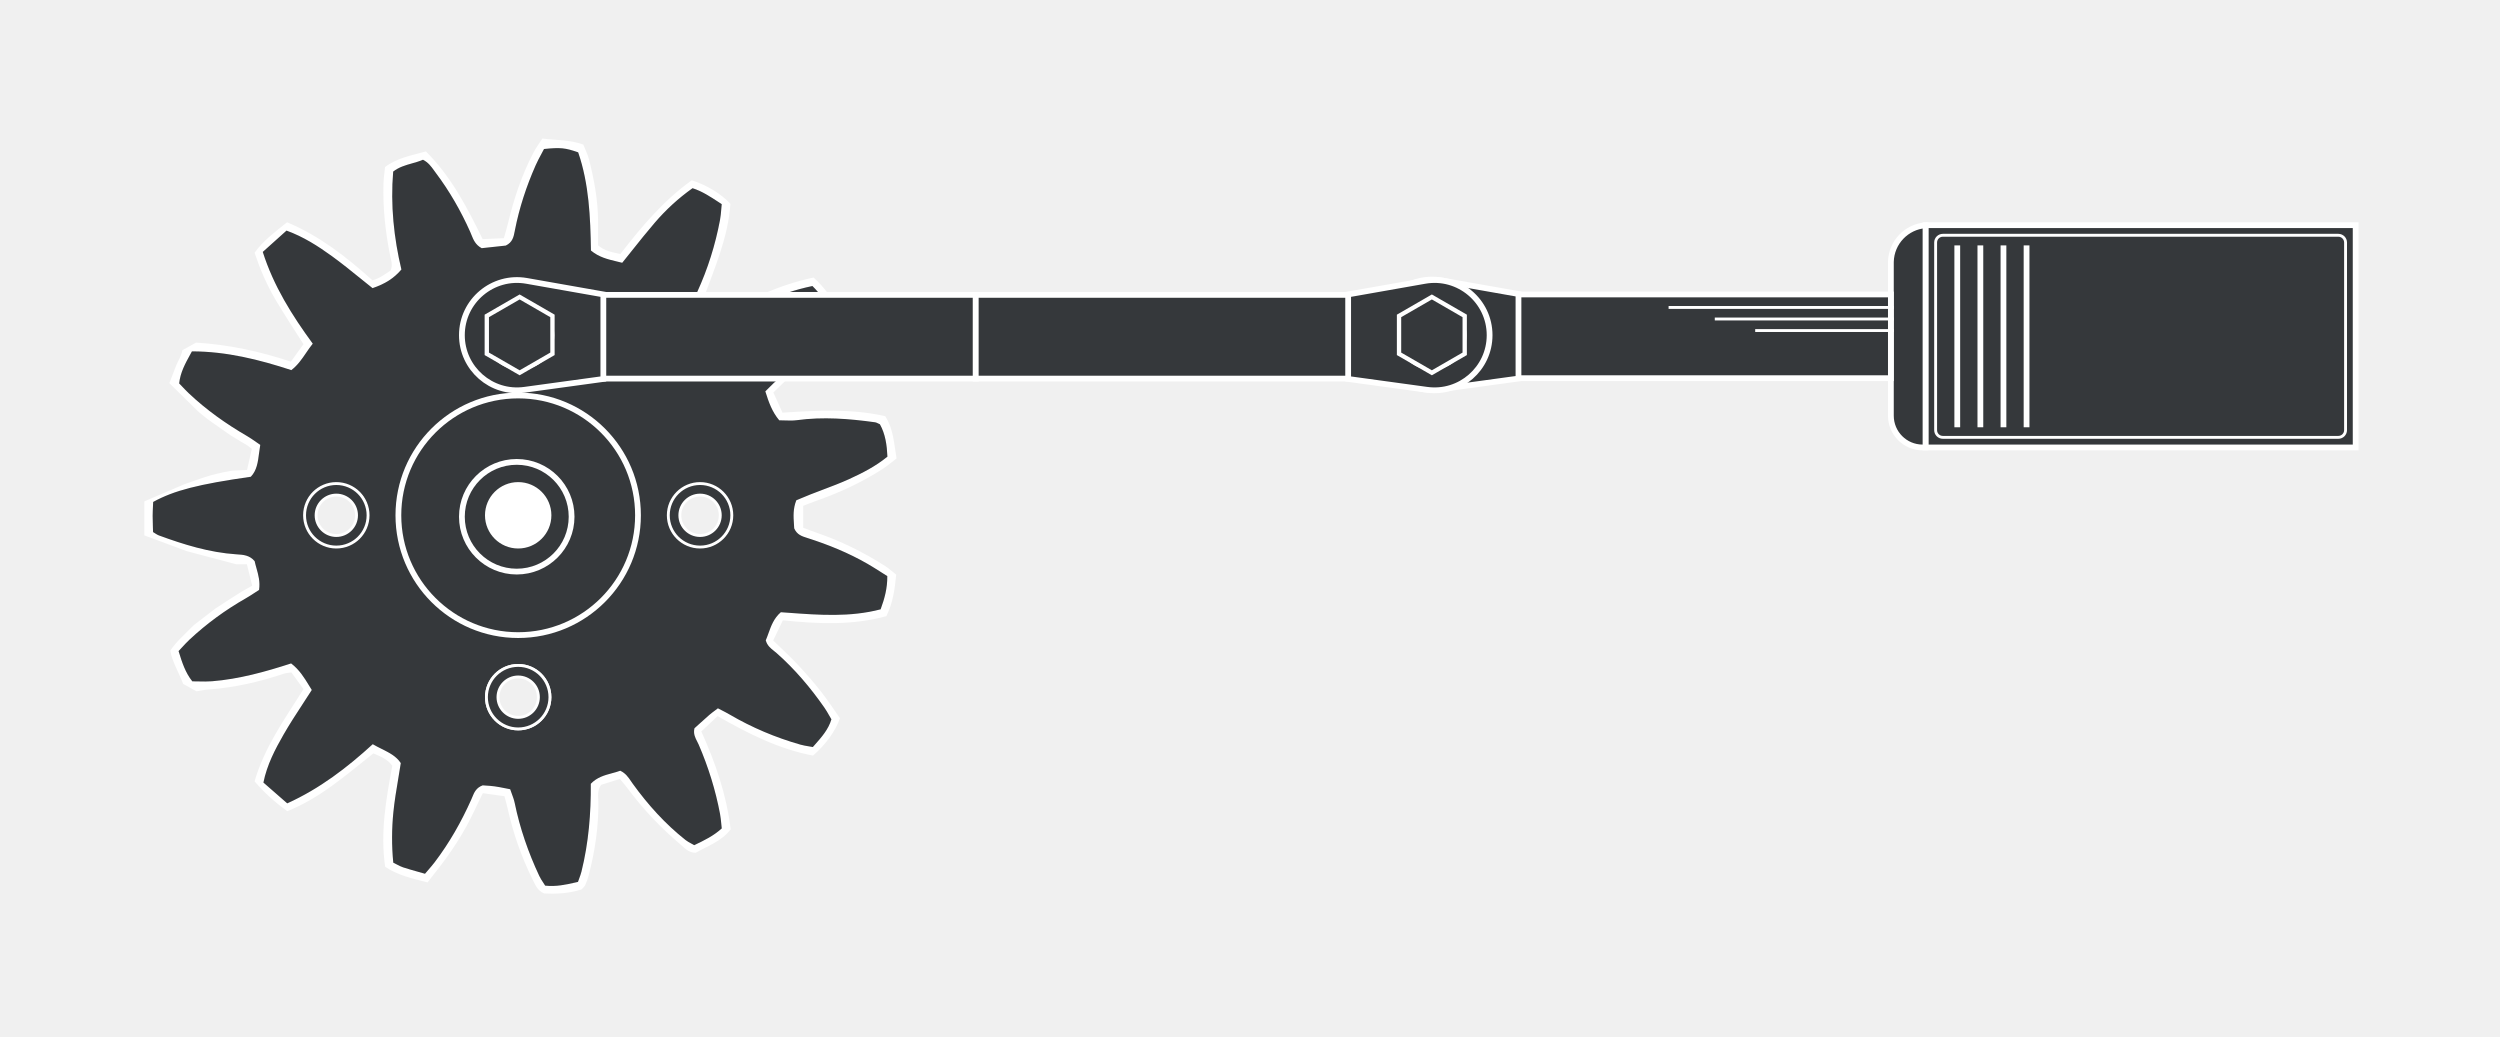
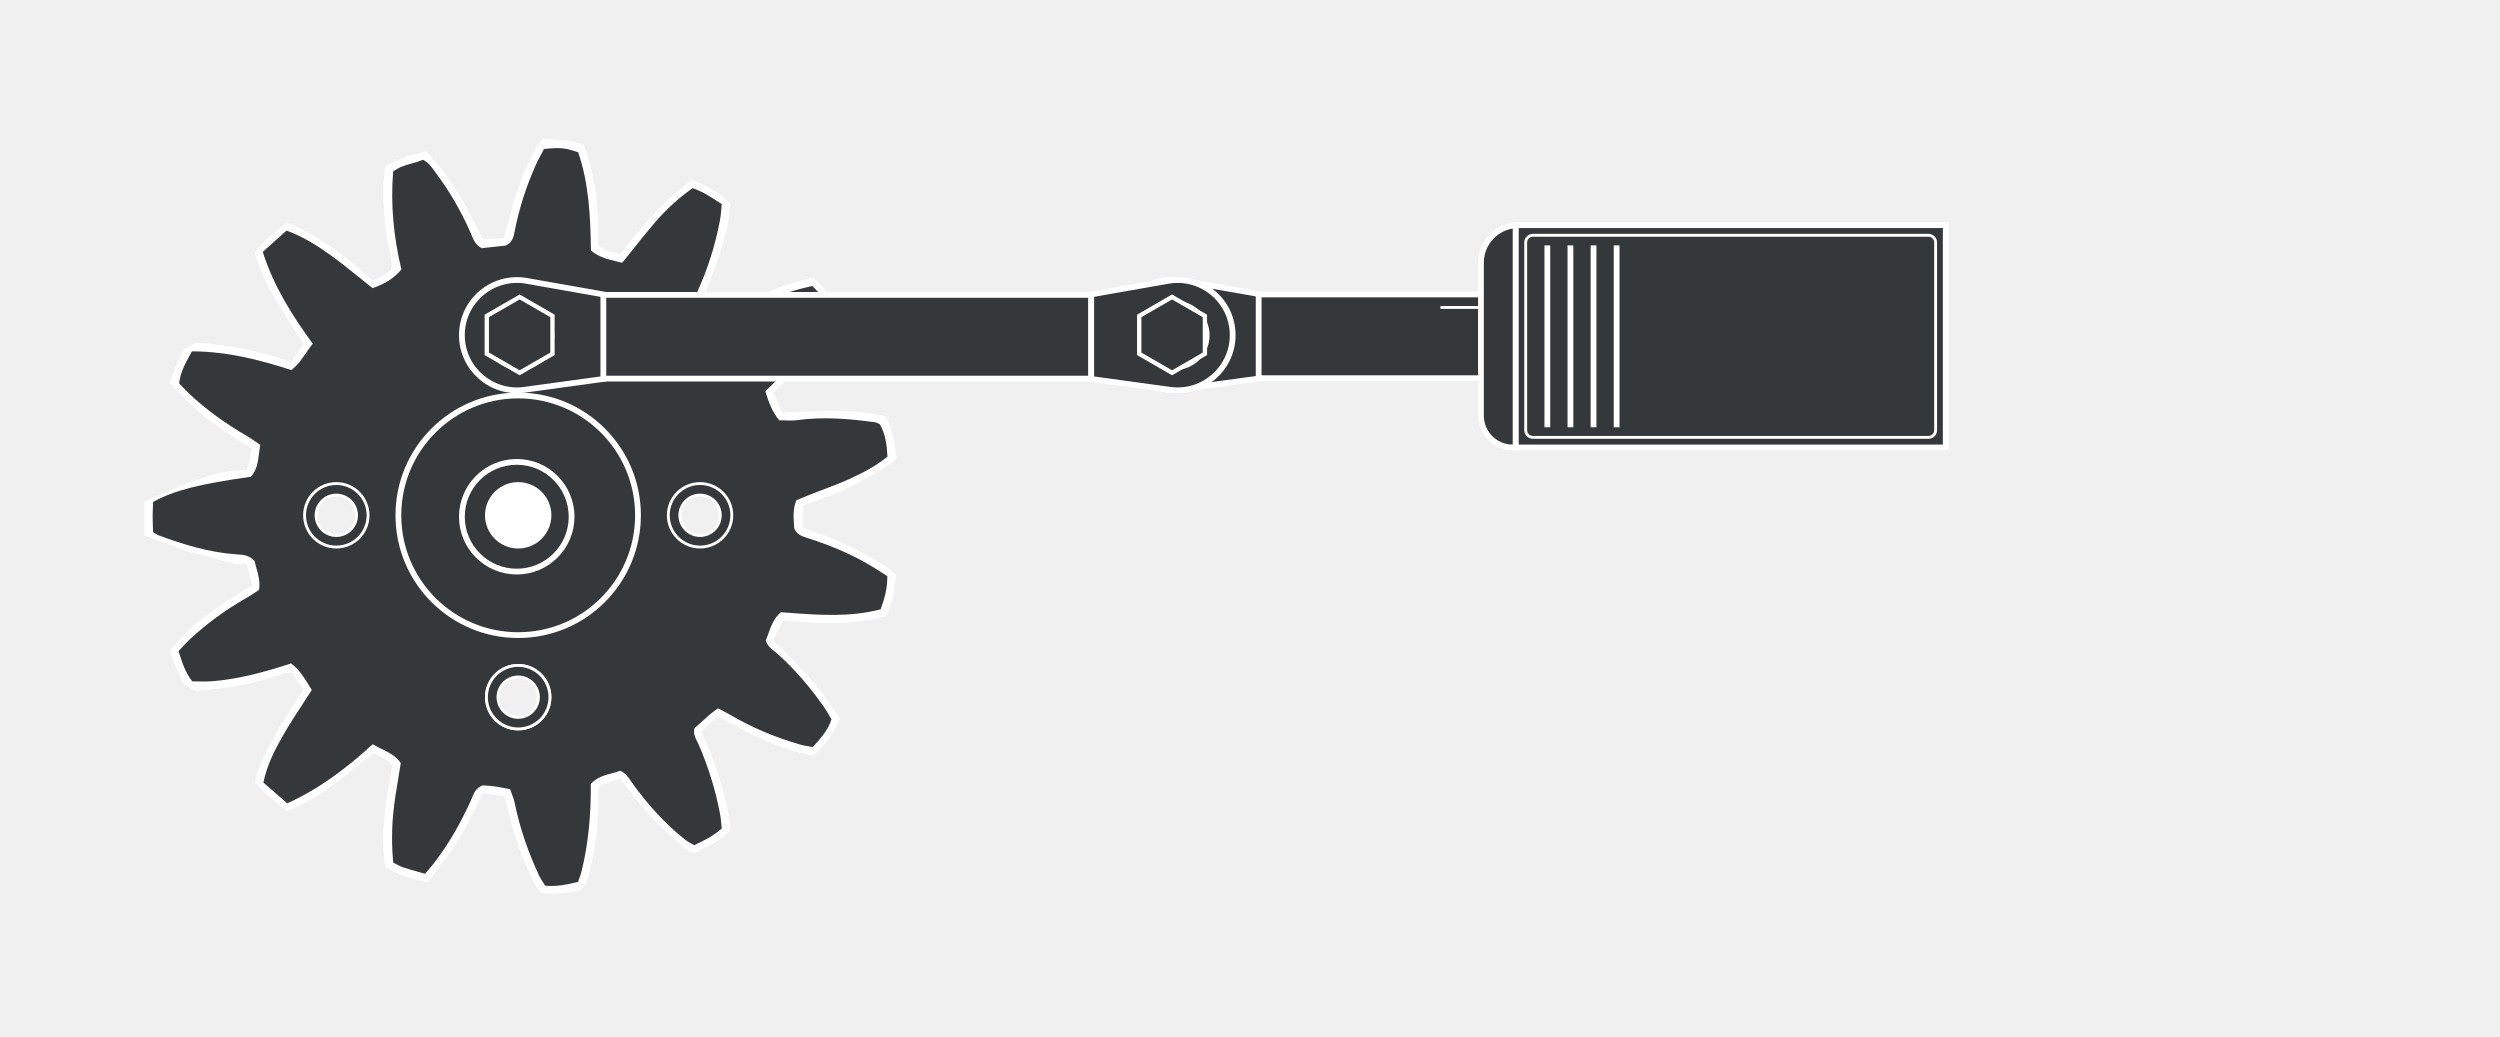
<svg xmlns="http://www.w3.org/2000/svg" width="866" height="359" viewBox="0 0 866 359" fill="none">
-   <g id="motor-gear">
-     <path fill-rule="evenodd" clip-rule="evenodd" d="M187.886 48C192.669 48.593 197.28 48.368 202.047 50.078C202.698 51.728 203.563 53.395 204.016 55.166C205.81 62.15 207.103 69.224 207.174 76.466C207.202 79.365 207.179 82.266 207.179 84.994C209.545 87.024 212.067 87.356 214.897 87.982C222.218 78.513 229.92 69.373 239.637 62.454C244.866 64.136 249.72 67.085 253.011 70.59C252.65 76.418 251.203 82.222 249.339 87.9C247.528 93.416 245.369 98.822 243.23 104.636C243.984 105.441 244.837 106.47 245.816 107.363C246.687 108.157 247.695 108.8 248.911 109.709C259.153 103.771 269.765 98.691 281.815 96.141C285.621 99.509 288.448 103.699 291.14 108.245C285.406 119.148 276.728 127.431 267.893 135.955C268.979 138.36 270.01 140.647 271.05 142.946C283.108 142.181 294.871 141.492 306.637 144.164C309.521 148.621 309.668 153.608 310.566 158.789C308.938 160.036 307.415 161.377 305.726 162.463C298.488 167.124 290.712 170.689 282.601 173.544C281.174 174.045 279.775 174.625 278.235 175.217V182.818C279.801 183.399 281.366 184.018 282.955 184.565C291.262 187.419 299.085 191.271 306.48 195.99C307.891 196.891 309.14 198.044 310.446 199.067C309.951 204.163 309.298 208.847 307.028 213.438C295.213 216.69 283.305 216.116 271.185 214.877C270.046 217.248 269.026 219.376 267.83 221.864C270.65 224.614 273.531 227.239 276.19 230.072C279.003 233.067 281.723 236.166 284.265 239.393C286.692 242.476 288.838 245.784 290.967 248.794C289.387 253.278 286.03 257.928 281.639 261.731C269.963 259.547 259.303 254.194 248.573 248.062C246.705 249.822 244.883 251.537 242.939 253.367C247.848 264.281 251.656 275.241 253.103 287.263C249.976 291.447 245.025 293.082 240.955 295.417C238.431 295.317 237.177 293.766 235.775 292.578C228.947 286.799 222.799 280.368 217.461 273.176C216.658 272.095 215.762 271.081 214.735 269.822C212.404 270.554 210.16 271.26 208.246 271.861C206.761 273.942 207.248 275.895 207.271 277.721C207.384 286.356 206.094 294.797 203.948 303.126C203.65 304.282 203.263 305.43 202.768 306.512C202.498 307.107 201.918 307.559 201.471 308.082C197.125 309.5 192.717 309.719 188.453 309.483C186.157 308.482 185.405 306.498 184.505 304.675C180.611 296.807 177.734 288.579 175.835 280.007C175.542 278.686 175.159 277.386 174.75 275.816C172.298 275.469 169.966 275.14 167.255 274.756C166.244 276.838 165.259 278.797 164.335 280.785C160.775 288.444 156.17 295.445 150.924 302.041C149.971 303.242 149.035 304.46 148.096 305.662C142.689 304.278 137.899 303.234 133.429 300.266C131.669 288.378 133.757 276.765 135.893 265.263C134.161 262.852 131.729 262.038 129.343 260.965C124.583 264.72 120.005 268.571 115.176 272.075C110.341 275.582 105.234 278.702 99.52 280.991C95.312 277.952 91.648 274.688 88.186 270.655C89.855 264.869 92.429 259.475 95.397 254.305C98.371 249.126 101.712 244.156 105.133 238.711C103.81 236.886 102.429 234.984 100.932 232.921C100.023 233.068 99.176 233.091 98.406 233.348C89.922 236.167 81.279 238.197 72.333 238.824C71.08 238.912 69.839 239.182 68.076 239.474L63.44 236.898C61.8 232.621 59.675 229.248 58.985 225.395C61.167 222.115 63.867 219.896 67.125 216.557L74.629 210.79C75.647 210.1 82.649 205.542 83.703 204.948C84.758 204.353 85.873 203.724 87.364 202.883C86.675 200.1 86.118 197.855 85.526 195.463H81.841L64.695 190.921L50 185.462V173.679L63.867 167.74C68.815 166.114 72.145 164.429 80.431 163.032C82.169 162.949 83.481 162.887 85.577 162.788C86.18 160.125 86.725 157.718 87.233 155.47C85.267 153.892 84.687 153.734 83.57 153.05L79.733 150.699L73.172 146.094C72.112 145.424 68.439 142.408 68.556 142.434C64.859 138.805 61.832 135.832 58.668 132.726C59.518 130.519 60.244 128.623 60.976 126.73C61.632 125.03 62.788 123.488 63.175 121.317L67.922 118.679C79.307 119.388 90.025 121.73 100.761 125.28C102.31 123.132 103.679 121.234 105.128 119.228C101.803 113.963 98.5 108.993 95.47 103.86C92.506 98.842 90.181 93.502 88.184 87.558C91.126 83.404 95.223 80.394 99.433 76.996C110.707 81.707 120.09 89.069 129.026 97.108C131.586 96.416 133.417 94.884 135.268 93.748C136.165 91.817 135.466 90.181 135.135 88.522C133.488 80.264 132.576 71.934 132.841 63.503C132.898 61.647 133.19 59.797 133.381 57.863C137.631 54.648 142.53 53.88 147.524 52.445C156.289 61.162 161.775 71.772 167.184 82.832C169.534 82.728 171.874 82.625 174.546 82.505C175.049 80.689 175.546 79.09 175.937 77.465C177.986 68.939 180.721 60.656 184.785 52.861C185.632 51.233 186.758 49.752 187.886 48ZM200.275 52.767C195.77 51.197 194.096 51.038 188.445 51.615C187.535 53.379 186.417 55.292 185.53 57.306C182.341 64.536 179.877 72.011 178.359 79.774C177.96 81.817 177.693 83.875 175.201 85.067C172.496 85.36 169.467 85.687 166.846 85.971C164.221 84.546 163.73 82.227 162.843 80.243C159.612 73.016 155.707 66.195 150.952 59.87C149.743 58.262 148.704 56.437 146.52 55.338C143.187 56.788 139.315 56.991 136.196 59.435C135.229 71.067 136.435 82.417 139.045 93.365C136.384 96.452 133.459 98.296 129.049 99.815C124.375 96.109 119.808 92.231 114.972 88.727C110.157 85.239 105.128 82.015 99.249 79.878C96.424 82.414 93.783 84.789 91.022 87.269C94.789 99.096 101.125 109.192 108.341 119.048C105.798 122.192 104.232 125.658 100.922 128.211C89.793 124.56 78.407 121.718 66.485 121.716C64.508 125.343 62.481 128.687 62.069 132.82C63.19 133.975 64.218 135.114 65.329 136.167C71.455 141.975 78.291 146.814 85.579 151.049C87.163 151.969 88.637 153.085 90.153 154.106C89.412 158.282 89.592 162.302 86.887 165.149C68.736 167.73 60.278 169.903 53.056 173.874C52.996 175.385 52.882 177.075 52.877 178.765C52.872 180.629 52.966 182.494 53.017 184.314C53.847 184.797 54.392 185.234 55.014 185.462C63.713 188.653 72.515 191.388 81.855 192.015C84.016 192.161 86.37 192.199 88.205 194.373C88.839 197.389 90.327 200.54 89.738 204.351C88.24 205.305 86.705 206.373 85.086 207.296C78.056 211.302 71.566 216.043 65.657 221.565C64.308 222.825 63.097 224.235 61.857 225.538C63.066 229.481 64.205 233.012 66.617 236.016C68.992 236.016 71.218 236.167 73.42 235.99C82.844 235.233 91.9 232.706 100.846 229.81C104.252 232.404 106.018 235.868 108.004 239.005C104.604 244.34 101.194 249.276 98.225 254.462C95.275 259.617 92.493 264.915 91.245 271.074C91.488 271.287 91.731 271.498 91.973 271.71C94.504 273.921 96.962 276.068 99.499 278.284C110.79 273.173 120.244 265.897 129.118 257.789C132.773 259.945 136.68 261.026 138.834 264.335C137.924 270.212 136.82 275.76 136.262 281.361C135.686 287.131 135.655 292.953 136.23 298.824C137.488 299.438 138.505 300.083 139.614 300.446C142.035 301.237 144.503 301.886 147.22 302.67C148.397 301.273 149.539 300.03 150.556 298.693C155.66 291.977 159.795 284.689 163.231 276.995C164.053 275.153 164.527 273.016 167.202 272.041C168.308 272.13 169.847 272.186 171.364 272.397C173.039 272.63 174.693 273.005 176.726 273.389C177.267 275.009 177.963 276.547 178.294 278.159C180.094 286.933 183.006 295.325 186.802 303.416C187.367 304.619 188.182 305.704 188.845 306.786C192.926 307.234 196.546 306.316 200.21 305.492C200.652 304.208 201.123 303.101 201.411 301.951C203.908 291.931 204.723 281.713 204.652 271.501C207.622 268.373 211.528 268.223 214.861 266.978C217.089 268.02 218.037 269.897 219.228 271.543C224.479 278.795 230.421 285.407 237.463 290.974C238.367 291.687 239.454 292.169 240.475 292.768C240.51 292.751 240.546 292.735 240.581 292.718C243.956 291.102 247.139 289.579 250.013 286.964C249.823 285.305 249.731 283.607 249.42 281.951C247.864 273.672 245.367 265.682 242.029 257.943C241.309 256.271 239.983 254.711 240.556 252.277C242.111 250.875 243.867 249.251 245.669 247.683C246.562 246.907 247.542 246.23 248.684 245.355C250.065 246.083 251.432 246.741 252.736 247.505C260.467 252.03 268.652 255.484 277.259 257.938C278.696 258.347 280.202 258.516 281.565 258.774C284.316 255.663 286.879 252.937 288 249.173C287.161 247.764 286.45 246.39 285.576 245.133C280.76 238.219 275.352 231.821 269.017 226.231C267.633 225.01 265.864 224.091 265.258 221.803C266.643 218.631 267.272 214.828 270.485 212.074C282.006 212.891 293.61 214.073 305.046 211.069C306.441 207.284 307.409 203.708 307.356 199.563C305.085 198.146 302.822 196.636 300.47 195.285C293.908 191.513 286.932 188.672 279.733 186.38C277.905 185.798 276.095 185.3 275.111 183.024C274.986 180.12 274.423 176.887 275.842 173.299C277.329 172.682 279.025 171.949 280.742 171.27C285.197 169.51 289.749 167.962 294.102 165.976C298.75 163.856 303.329 161.524 307.403 158.183C307.228 154.143 306.681 150.334 304.798 146.969C304.092 146.666 303.637 146.35 303.149 146.282C294.134 145.035 285.107 144.313 276.012 145.553C274.025 145.823 271.97 145.593 269.927 145.593C267.489 142.699 266.288 139.363 265.109 135.567C266.536 134.179 267.923 132.703 269.442 131.377C276.214 125.471 281.775 118.54 286.727 111.093C287.282 110.258 287.621 109.278 288.081 108.323C286.308 104.873 284.192 101.831 281.426 99.077C269.604 101.525 259.073 106.802 248.574 112.784C246.066 110.564 243.661 108.435 241.196 106.253C240.789 105.893 240.38 105.531 239.969 105.167C240.552 103.639 240.963 102.354 241.52 101.137C245.172 93.153 247.789 84.84 249.407 76.219C249.746 74.412 249.813 72.554 250.005 70.716C246.56 68.466 243.509 66.347 239.898 65.191C234.934 68.713 230.665 72.673 226.864 77.089C222.973 81.605 219.332 86.338 215.537 91.03C211.709 90.05 207.977 89.524 204.705 86.789C204.515 75.267 204.045 63.666 200.275 52.767Z" fill="white" />
-     <path fill-rule="evenodd" clip-rule="evenodd" d="M200.275 52.767C195.77 51.197 194.097 51.038 188.446 51.615C188.166 52.157 187.867 52.713 187.56 53.282C186.87 54.564 186.145 55.911 185.531 57.305C182.342 64.536 179.878 72.011 178.359 79.774C178.338 79.883 178.317 79.992 178.297 80.1C177.926 82.034 177.561 83.938 175.202 85.067C172.496 85.36 169.468 85.687 166.847 85.97C164.683 84.797 163.969 83.014 163.288 81.313C163.143 80.951 162.999 80.592 162.843 80.243C159.613 73.016 155.708 66.195 150.952 59.87C150.755 59.607 150.562 59.338 150.368 59.068C149.373 57.685 148.347 56.257 146.52 55.337C145.31 55.864 144.028 56.227 142.737 56.591C140.474 57.231 138.183 57.879 136.196 59.435C135.229 71.066 136.436 82.417 139.045 93.365C136.385 96.452 133.46 98.296 129.049 99.815C127.626 98.686 126.212 97.541 124.798 96.396C121.569 93.782 118.335 91.163 114.972 88.727C110.158 85.239 105.129 82.015 99.249 79.878C97.8 81.18 96.398 82.439 95.004 83.692L94.943 83.746L94.878 83.805L94.839 83.84C93.573 84.978 92.311 86.112 91.022 87.269C94.789 99.096 101.126 109.191 108.341 119.048C107.487 120.104 106.743 121.196 106.007 122.278C104.55 124.417 103.121 126.516 100.923 128.211C89.793 124.56 78.408 121.718 66.485 121.716C66.305 122.046 66.125 122.374 65.945 122.701C64.153 125.958 62.444 129.065 62.069 132.819C62.426 133.187 62.773 133.553 63.117 133.915C63.853 134.691 64.572 135.449 65.329 136.166C71.455 141.975 78.291 146.813 85.58 151.049C86.668 151.681 87.705 152.406 88.739 153.129C89.209 153.458 89.68 153.787 90.154 154.106C89.984 155.063 89.863 156.012 89.744 156.94C89.344 160.063 88.973 162.954 86.888 165.148C68.736 167.73 60.279 169.903 53.057 173.873C53.039 174.323 53.016 174.789 52.993 175.266C52.938 176.391 52.881 177.578 52.877 178.765C52.874 180.08 52.92 181.396 52.965 182.697C52.984 183.239 53.003 183.778 53.018 184.314C53.302 184.48 53.553 184.64 53.786 184.788C54.23 185.072 54.606 185.312 55.015 185.462C63.714 188.653 72.516 191.388 81.856 192.015C81.969 192.023 82.084 192.03 82.198 192.038C84.263 192.171 86.467 192.313 88.206 194.373C88.374 195.172 88.602 195.981 88.835 196.809C89.482 199.105 90.171 201.55 89.739 204.351C89.273 204.647 88.804 204.955 88.33 205.266C87.279 205.954 86.202 206.66 85.087 207.295C78.056 211.302 71.567 216.043 65.657 221.565C64.735 222.426 63.877 223.358 63.03 224.278C62.639 224.702 62.249 225.126 61.858 225.538C63.066 229.481 64.206 233.012 66.618 236.015C67.377 236.015 68.121 236.031 68.854 236.046C70.412 236.079 71.923 236.11 73.42 235.99C82.844 235.233 91.901 232.705 100.847 229.81C103.7 231.983 105.402 234.766 107.047 237.457C107.366 237.978 107.683 238.496 108.005 239.005C106.957 240.649 105.908 242.255 104.871 243.843C102.545 247.405 100.279 250.875 98.226 254.461C95.275 259.617 92.494 264.915 91.246 271.074L91.973 271.71C94.505 273.921 96.963 276.068 99.5 278.284C110.79 273.172 120.244 265.897 129.119 257.789C130.139 258.391 131.179 258.909 132.194 259.415C134.818 260.722 137.282 261.95 138.835 264.334C138.553 266.154 138.253 267.941 137.956 269.709C137.293 273.651 136.648 277.494 136.263 281.361C135.686 287.131 135.656 292.953 136.23 298.824C136.637 299.022 137.018 299.224 137.385 299.418C138.154 299.825 138.864 300.2 139.614 300.445C141.315 301.001 143.039 301.487 144.856 301.998L144.866 302.002C145.633 302.217 146.416 302.438 147.221 302.67C147.6 302.22 147.975 301.786 148.344 301.36C149.12 300.463 149.868 299.599 150.556 298.693C155.661 291.977 159.796 284.689 163.231 276.995C163.354 276.72 163.469 276.439 163.585 276.156C164.244 274.541 164.927 272.87 167.203 272.041C167.516 272.066 167.864 272.089 168.237 272.113C169.179 272.174 170.278 272.246 171.365 272.396C172.514 272.557 173.654 272.784 174.914 273.035C175.488 273.149 176.09 273.269 176.726 273.389C176.9 273.907 177.089 274.417 177.276 274.923C177.676 276 178.07 277.063 178.295 278.159C180.095 286.933 183.007 295.324 186.803 303.416C187.19 304.241 187.695 305.01 188.188 305.761C188.414 306.105 188.637 306.446 188.845 306.785C192.659 307.205 196.071 306.431 199.491 305.655C199.731 305.6 199.971 305.546 200.211 305.492C200.352 305.081 200.497 304.688 200.637 304.305C200.935 303.497 201.217 302.73 201.412 301.951C203.909 291.931 204.724 281.713 204.652 271.501C206.794 269.245 209.423 268.538 211.972 267.853C212.958 267.587 213.932 267.325 214.862 266.978C216.692 267.833 217.658 269.253 218.605 270.644C218.811 270.947 219.016 271.249 219.229 271.543C224.479 278.795 230.421 285.407 237.463 290.973C238.082 291.461 238.785 291.841 239.496 292.224C239.823 292.401 240.153 292.579 240.476 292.768L240.581 292.718C243.956 291.102 247.14 289.579 250.014 286.963C249.954 286.442 249.904 285.917 249.854 285.391C249.744 284.242 249.634 283.086 249.421 281.951C247.864 273.672 245.367 265.681 242.03 257.943C241.871 257.575 241.683 257.212 241.493 256.844C240.818 255.542 240.11 254.175 240.556 252.277C240.991 251.885 241.442 251.475 241.905 251.055L241.913 251.047C243.103 249.965 244.375 248.81 245.669 247.683C246.274 247.158 246.919 246.678 247.626 246.151C247.964 245.9 248.316 245.638 248.685 245.355C249.119 245.584 249.552 245.806 249.982 246.027C250.919 246.507 251.843 246.981 252.737 247.505C260.467 252.03 268.653 255.484 277.259 257.938C278.251 258.22 279.275 258.388 280.262 258.549C280.706 258.622 281.143 258.694 281.565 258.774C281.733 258.584 281.899 258.397 282.065 258.21C284.623 255.327 286.948 252.708 288.001 249.172C287.731 248.72 287.475 248.272 287.223 247.83C286.689 246.894 286.17 245.987 285.577 245.133C280.76 238.219 275.352 231.821 269.018 226.231C268.728 225.975 268.421 225.733 268.112 225.488C266.944 224.565 265.737 223.611 265.258 221.803C265.604 221.012 265.902 220.182 266.205 219.339C267.118 216.8 268.074 214.142 270.486 212.073C271.39 212.138 272.294 212.204 273.199 212.27L273.213 212.272C283.836 213.052 294.512 213.836 305.046 211.069C306.442 207.284 307.41 203.707 307.357 199.563C306.646 199.119 305.935 198.667 305.223 198.212C303.66 197.216 302.086 196.213 300.47 195.285C293.909 191.513 286.932 188.672 279.733 186.38L279.528 186.315C277.771 185.758 276.059 185.215 275.112 183.024C275.09 182.527 275.056 182.022 275.021 181.506C274.852 179.005 274.667 176.273 275.843 173.299C276.293 173.113 276.762 172.915 277.245 172.712C278.357 172.243 279.546 171.743 280.742 171.27C282.196 170.696 283.66 170.144 285.124 169.592C288.147 168.453 291.17 167.314 294.103 165.976C298.75 163.855 303.329 161.524 307.404 158.183C307.228 154.143 306.681 150.333 304.799 146.969C304.556 146.865 304.343 146.76 304.149 146.663C303.776 146.478 303.47 146.327 303.15 146.282C294.134 145.035 285.108 144.313 276.013 145.553C274.653 145.737 273.261 145.688 271.863 145.639C271.218 145.616 270.573 145.593 269.928 145.593C267.489 142.699 266.288 139.363 265.11 135.567C265.557 135.132 266 134.689 266.444 134.244C267.418 133.269 268.4 132.287 269.443 131.377C276.215 125.471 281.776 118.54 286.728 111.093C287.104 110.527 287.381 109.893 287.664 109.246C287.798 108.94 287.934 108.629 288.081 108.323C286.308 104.873 284.193 101.831 281.426 99.077C269.604 101.524 259.074 106.802 248.575 112.784C246.067 110.564 243.662 108.435 241.196 106.253L239.97 105.167C240.16 104.666 240.333 104.192 240.498 103.737C240.837 102.805 241.146 101.955 241.52 101.137C245.173 93.153 247.79 84.84 249.408 76.219C249.64 74.98 249.745 73.717 249.85 72.453C249.897 71.874 249.946 71.294 250.006 70.716C249.704 70.519 249.404 70.322 249.107 70.127C246.021 68.102 243.192 66.245 239.898 65.191C234.935 68.713 230.666 72.673 226.864 77.088C224.164 80.224 221.583 83.463 218.988 86.72C217.845 88.155 216.698 89.595 215.538 91.03C214.937 90.876 214.34 90.734 213.746 90.592C210.551 89.831 207.464 89.095 204.706 86.788C204.515 75.266 204.045 63.666 200.275 52.767ZM191 241.5C191 247.851 185.852 253 179.5 253C173.149 253 168 247.851 168 241.5C168 235.149 173.149 230 179.5 230C185.852 230 191 235.149 191 241.5ZM242.499 167.399C248.85 167.399 253.5 172.548 253.5 178.899C253.5 185.25 248.851 189.5 242.5 189.5C236.149 189.5 231.5 185.25 231.5 178.899C231.5 172.548 236.148 167.399 242.499 167.399ZM116.5 167.5C122.851 167.5 127.5 171.649 127.5 178C127.5 184.351 122.853 189.601 116.502 189.601C110.151 189.601 105.5 184.351 105.5 178C105.5 171.649 110.149 167.5 116.5 167.5ZM191 115.5C191 121.851 185.852 127 179.5 127C173.149 127 168 121.851 168 115.5C168 109.149 173.149 104 179.5 104C185.852 104 191 109.149 191 115.5Z" fill="#35383B" />
-     <circle cx="179.5" cy="178.5" r="10.5" fill="white" stroke="white" stroke-width="2" />
-     <circle cx="179" cy="179" r="19" stroke="white" stroke-width="2" />
-     <circle cx="179.5" cy="178.5" r="41.5" stroke="white" stroke-width="2" />
-     <path d="M179.5 104.5C185.575 104.5 190.5 109.425 190.5 115.5C190.5 121.575 185.575 126.5 179.5 126.5C173.425 126.5 168.5 121.575 168.5 115.5C168.5 109.425 173.425 104.5 179.5 104.5ZM179.5 108.5C175.634 108.5 172.5 111.634 172.5 115.5C172.5 119.366 175.634 122.5 179.5 122.5C183.366 122.5 186.5 119.366 186.5 115.5C186.5 111.634 183.366 108.5 179.5 108.5Z" fill="#35383B" stroke="white" />
-     <path d="M116.5 167.5C122.575 167.5 127.5 172.425 127.5 178.5C127.5 184.575 122.575 189.5 116.5 189.5C110.425 189.5 105.5 184.575 105.5 178.5C105.5 172.425 110.425 167.5 116.5 167.5ZM116.5 171.5C112.634 171.5 109.5 174.634 109.5 178.5C109.5 182.366 112.634 185.5 116.5 185.5C120.366 185.5 123.5 182.366 123.5 178.5C123.5 174.634 120.366 171.5 116.5 171.5Z" fill="#35383B" stroke="white" />
-     <path d="M242.5 167.5C248.575 167.5 253.5 172.425 253.5 178.5C253.5 184.575 248.575 189.5 242.5 189.5C236.425 189.5 231.5 184.575 231.5 178.5C231.5 172.425 236.425 167.5 242.5 167.5ZM242.5 171.5C238.634 171.5 235.5 174.634 235.5 178.5C235.5 182.366 238.634 185.5 242.5 185.5C246.366 185.5 249.5 182.366 249.5 178.5C249.5 174.634 246.366 171.5 242.5 171.5Z" fill="#35383B" stroke="white" />
-     <path d="M179.5 230.5C185.575 230.5 190.5 235.425 190.5 241.5C190.5 247.575 185.575 252.5 179.5 252.5C173.425 252.5 168.5 247.575 168.5 241.5C168.5 235.425 173.425 230.5 179.5 230.5ZM179.5 234.5C175.634 234.5 172.5 237.634 172.5 241.5C172.5 245.366 175.634 248.5 179.5 248.5C183.366 248.5 186.5 245.366 186.5 241.5C186.5 237.634 183.366 234.5 179.5 234.5Z" fill="#35383B" stroke="white" />
+   <g id="gear-with-motor">
+     <g id="small-gear-2">
+       <path id="cogs-rim" fill-rule="evenodd" clip-rule="evenodd" d="M187.886 48C192.669 48.593 197.28 48.368 202.047 50.078C202.698 51.728 203.563 53.395 204.016 55.166C205.81 62.15 207.103 69.224 207.174 76.466C207.202 79.365 207.179 82.266 207.179 84.994C209.545 87.024 212.067 87.356 214.897 87.982C222.218 78.513 229.92 69.373 239.637 62.454C244.866 64.136 249.72 67.085 253.011 70.59C252.65 76.418 251.203 82.222 249.339 87.9C247.528 93.416 245.369 98.822 243.23 104.636C243.984 105.441 244.837 106.47 245.816 107.363C246.687 108.157 247.695 108.8 248.911 109.709C259.153 103.771 269.765 98.691 281.815 96.141C285.621 99.509 288.448 103.699 291.14 108.245C285.406 119.148 276.728 127.431 267.893 135.955C268.979 138.36 270.01 140.647 271.05 142.946C283.108 142.181 294.871 141.492 306.637 144.164C309.521 148.621 309.668 153.608 310.566 158.789C308.938 160.036 307.415 161.377 305.726 162.463C298.488 167.124 290.712 170.689 282.601 173.544C281.174 174.045 279.775 174.625 278.235 175.217V182.818C279.801 183.399 281.366 184.018 282.955 184.565C291.262 187.419 299.085 191.271 306.48 195.99C307.891 196.891 309.14 198.044 310.446 199.067C309.951 204.163 309.298 208.847 307.028 213.438C295.213 216.69 283.305 216.116 271.185 214.877C270.046 217.248 269.026 219.376 267.83 221.864C270.65 224.614 273.531 227.239 276.19 230.072C279.003 233.067 281.723 236.166 284.265 239.393C286.692 242.476 288.838 245.784 290.967 248.794C289.387 253.278 286.03 257.928 281.639 261.731C269.963 259.547 259.303 254.194 248.573 248.062C246.705 249.822 244.883 251.537 242.939 253.367C247.848 264.281 251.656 275.241 253.103 287.263C249.976 291.447 245.025 293.082 240.955 295.417C238.431 295.317 237.177 293.766 235.775 292.578C228.947 286.799 222.799 280.368 217.461 273.176C216.658 272.095 215.762 271.081 214.735 269.822C212.404 270.554 210.16 271.26 208.246 271.861C206.761 273.942 207.248 275.895 207.271 277.721C207.384 286.356 206.094 294.797 203.948 303.126C203.65 304.282 203.263 305.43 202.768 306.512C202.498 307.107 201.918 307.559 201.471 308.082C197.125 309.5 192.717 309.719 188.453 309.483C186.157 308.482 185.405 306.498 184.505 304.675C180.611 296.807 177.734 288.579 175.835 280.007C175.542 278.686 175.159 277.386 174.75 275.816C172.298 275.469 169.966 275.14 167.255 274.756C166.244 276.838 165.259 278.797 164.335 280.785C160.775 288.444 156.17 295.445 150.924 302.041C149.971 303.242 149.035 304.46 148.096 305.662C142.689 304.278 137.899 303.234 133.429 300.266C131.669 288.378 133.757 276.765 135.893 265.263C134.161 262.852 131.729 262.038 129.343 260.965C124.583 264.72 120.005 268.571 115.176 272.075C110.341 275.582 105.234 278.702 99.52 280.991C95.312 277.952 91.648 274.688 88.186 270.655C89.855 264.869 92.429 259.475 95.397 254.305C98.371 249.126 101.712 244.156 105.133 238.711C103.81 236.886 102.429 234.984 100.932 232.921C100.023 233.068 99.176 233.091 98.406 233.348C89.922 236.167 81.279 238.197 72.333 238.824C71.08 238.912 69.839 239.182 68.076 239.474L63.44 236.898C61.8 232.621 59.675 229.248 58.985 225.395C61.167 222.115 63.867 219.896 67.125 216.557L74.629 210.79C75.647 210.1 82.649 205.542 83.703 204.948C84.758 204.353 85.873 203.724 87.364 202.883C86.675 200.1 86.118 197.855 85.526 195.463H81.841L64.695 190.921L50 185.462V173.679L63.867 167.74C68.815 166.114 72.145 164.429 80.431 163.032C82.169 162.949 83.481 162.887 85.577 162.788C86.18 160.125 86.725 157.718 87.233 155.47C85.267 153.892 84.687 153.734 83.57 153.05L79.733 150.699L73.172 146.094C72.112 145.424 68.439 142.408 68.556 142.434C64.859 138.805 61.832 135.832 58.668 132.726C59.518 130.519 60.244 128.623 60.976 126.73C61.632 125.03 62.788 123.488 63.175 121.317L67.922 118.679C79.307 119.388 90.025 121.73 100.761 125.28C102.31 123.132 103.679 121.234 105.128 119.228C101.803 113.963 98.5 108.993 95.47 103.86C92.506 98.842 90.181 93.502 88.184 87.558C91.126 83.404 95.223 80.394 99.433 76.996C110.707 81.707 120.09 89.069 129.026 97.108C131.586 96.416 133.417 94.884 135.268 93.748C136.165 91.817 135.466 90.181 135.135 88.522C133.488 80.264 132.576 71.934 132.841 63.503C132.898 61.647 133.19 59.797 133.381 57.863C137.631 54.648 142.53 53.88 147.524 52.445C156.289 61.162 161.775 71.772 167.184 82.832C169.534 82.728 171.874 82.625 174.546 82.505C175.049 80.689 175.546 79.09 175.937 77.465C177.986 68.939 180.721 60.656 184.785 52.861C185.632 51.233 186.758 49.752 187.886 48ZM200.275 52.767C195.77 51.197 194.096 51.038 188.445 51.615C187.535 53.379 186.417 55.292 185.53 57.306C182.341 64.536 179.877 72.011 178.359 79.774C177.96 81.817 177.693 83.875 175.201 85.067C172.496 85.36 169.467 85.687 166.846 85.971C164.221 84.546 163.73 82.227 162.843 80.243C159.612 73.016 155.707 66.195 150.952 59.87C149.743 58.262 148.704 56.437 146.52 55.338C143.187 56.788 139.315 56.991 136.196 59.435C135.229 71.067 136.435 82.417 139.045 93.365C136.384 96.452 133.459 98.296 129.049 99.815C124.375 96.109 119.808 92.231 114.972 88.727C110.157 85.239 105.128 82.015 99.249 79.878C96.424 82.414 93.783 84.789 91.022 87.269C94.789 99.096 101.125 109.192 108.341 119.048C105.798 122.192 104.232 125.658 100.922 128.211C89.793 124.56 78.407 121.718 66.485 121.716C64.508 125.343 62.481 128.687 62.069 132.82C63.19 133.975 64.218 135.114 65.329 136.167C71.455 141.975 78.291 146.814 85.579 151.049C87.163 151.969 88.637 153.085 90.153 154.106C89.412 158.282 89.592 162.302 86.887 165.149C68.736 167.73 60.278 169.903 53.056 173.874C52.996 175.385 52.882 177.075 52.877 178.765C52.872 180.629 52.966 182.494 53.017 184.314C53.847 184.797 54.392 185.234 55.014 185.462C63.713 188.653 72.515 191.388 81.855 192.015C84.016 192.161 86.37 192.199 88.205 194.373C88.839 197.389 90.327 200.54 89.738 204.351C88.24 205.305 86.705 206.373 85.086 207.296C78.056 211.302 71.566 216.043 65.657 221.565C64.308 222.825 63.097 224.235 61.857 225.538C63.066 229.481 64.205 233.012 66.617 236.016C68.992 236.016 71.218 236.167 73.42 235.99C82.844 235.233 91.9 232.706 100.846 229.81C104.252 232.404 106.018 235.868 108.004 239.005C104.604 244.34 101.194 249.276 98.225 254.462C95.275 259.617 92.493 264.915 91.245 271.074C91.488 271.287 91.731 271.498 91.973 271.71C94.504 273.921 96.962 276.068 99.499 278.284C110.79 273.173 120.244 265.897 129.118 257.789C132.773 259.945 136.68 261.026 138.834 264.335C137.924 270.212 136.82 275.76 136.262 281.361C135.686 287.131 135.655 292.953 136.23 298.824C137.488 299.438 138.505 300.083 139.614 300.446C142.035 301.237 144.503 301.886 147.22 302.67C148.397 301.273 149.539 300.03 150.556 298.693C155.66 291.977 159.795 284.689 163.231 276.995C164.053 275.153 164.527 273.016 167.202 272.041C168.308 272.13 169.847 272.186 171.364 272.397C173.039 272.63 174.693 273.005 176.726 273.389C177.267 275.009 177.963 276.547 178.294 278.159C180.094 286.933 183.006 295.325 186.802 303.416C187.367 304.619 188.182 305.704 188.845 306.786C192.926 307.234 196.546 306.316 200.21 305.492C200.652 304.208 201.123 303.101 201.411 301.951C203.908 291.931 204.723 281.713 204.652 271.501C207.622 268.373 211.528 268.223 214.861 266.978C217.089 268.02 218.037 269.897 219.228 271.543C224.479 278.795 230.421 285.407 237.463 290.974C238.367 291.687 239.454 292.169 240.475 292.768C240.51 292.751 240.546 292.735 240.581 292.718C243.956 291.102 247.139 289.579 250.013 286.964C249.823 285.305 249.731 283.607 249.42 281.951C247.864 273.672 245.367 265.682 242.029 257.943C241.309 256.271 239.983 254.711 240.556 252.277C242.111 250.875 243.867 249.251 245.669 247.683C246.562 246.907 247.542 246.23 248.684 245.355C250.065 246.083 251.432 246.741 252.736 247.505C260.467 252.03 268.652 255.484 277.259 257.938C278.696 258.347 280.202 258.516 281.565 258.774C284.316 255.663 286.879 252.937 288 249.173C287.161 247.764 286.45 246.39 285.576 245.133C280.76 238.219 275.352 231.821 269.017 226.231C267.633 225.01 265.864 224.091 265.258 221.803C266.643 218.631 267.272 214.828 270.485 212.074C282.006 212.891 293.61 214.073 305.046 211.069C306.441 207.284 307.409 203.708 307.356 199.563C305.085 198.146 302.822 196.636 300.47 195.285C293.908 191.513 286.932 188.672 279.733 186.38C277.905 185.798 276.095 185.3 275.111 183.024C274.986 180.12 274.423 176.887 275.842 173.299C277.329 172.682 279.025 171.949 280.742 171.27C285.197 169.51 289.749 167.962 294.102 165.976C298.75 163.856 303.329 161.524 307.403 158.183C307.228 154.143 306.681 150.334 304.798 146.969C304.092 146.666 303.637 146.35 303.149 146.282C294.134 145.035 285.107 144.313 276.012 145.553C274.025 145.823 271.97 145.593 269.927 145.593C267.489 142.699 266.288 139.363 265.109 135.567C266.536 134.179 267.923 132.703 269.442 131.377C276.214 125.471 281.775 118.54 286.727 111.093C287.282 110.258 287.621 109.278 288.081 108.323C286.308 104.873 284.192 101.831 281.426 99.077C269.604 101.525 259.073 106.802 248.574 112.784C246.066 110.564 243.661 108.435 241.196 106.253C240.789 105.893 240.38 105.531 239.969 105.167C240.552 103.639 240.963 102.354 241.52 101.137C245.172 93.153 247.789 84.84 249.407 76.219C249.746 74.412 249.813 72.554 250.005 70.716C246.56 68.466 243.509 66.347 239.898 65.191C234.934 68.713 230.665 72.673 226.864 77.089C222.973 81.605 219.332 86.338 215.537 91.03C211.709 90.05 207.977 89.524 204.705 86.789C204.515 75.267 204.045 63.666 200.275 52.767Z" fill="white" />
+       <path id="inner-body" fill-rule="evenodd" clip-rule="evenodd" d="M200.275 52.767C195.77 51.197 194.097 51.038 188.446 51.615C188.166 52.157 187.867 52.713 187.56 53.282C186.87 54.564 186.145 55.911 185.531 57.305C182.342 64.536 179.878 72.011 178.359 79.774C178.338 79.883 178.317 79.992 178.297 80.1C177.926 82.034 177.561 83.938 175.202 85.067C172.496 85.36 169.468 85.687 166.847 85.97C164.683 84.797 163.969 83.014 163.288 81.313C163.143 80.951 162.999 80.592 162.843 80.243C159.613 73.016 155.708 66.195 150.952 59.87C150.755 59.607 150.562 59.338 150.368 59.068C149.373 57.685 148.347 56.257 146.52 55.337C145.31 55.864 144.028 56.227 142.737 56.591C140.474 57.231 138.183 57.879 136.196 59.435C135.229 71.066 136.436 82.417 139.045 93.365C136.385 96.452 133.46 98.296 129.049 99.815C127.626 98.686 126.212 97.541 124.798 96.396C121.569 93.782 118.335 91.163 114.972 88.727C110.158 85.239 105.129 82.015 99.249 79.878C97.8 81.18 96.398 82.439 95.004 83.692L94.943 83.746L94.878 83.805L94.839 83.84C93.573 84.978 92.311 86.112 91.022 87.269C94.789 99.096 101.126 109.191 108.341 119.048C107.487 120.104 106.743 121.196 106.007 122.278C104.55 124.417 103.121 126.516 100.923 128.211C89.793 124.56 78.408 121.718 66.485 121.716C66.305 122.046 66.125 122.374 65.945 122.701C64.153 125.958 62.444 129.065 62.069 132.819C62.426 133.187 62.773 133.553 63.117 133.915C63.853 134.691 64.572 135.449 65.329 136.166C71.455 141.975 78.291 146.813 85.58 151.049C86.668 151.681 87.705 152.406 88.739 153.129C89.209 153.458 89.68 153.787 90.154 154.106C89.984 155.063 89.863 156.012 89.744 156.94C89.344 160.063 88.973 162.954 86.888 165.148C68.736 167.73 60.279 169.903 53.057 173.873C53.039 174.323 53.016 174.789 52.993 175.266C52.938 176.391 52.881 177.578 52.877 178.765C52.874 180.08 52.92 181.396 52.965 182.697C52.984 183.239 53.003 183.778 53.018 184.314C53.302 184.48 53.553 184.64 53.786 184.788C54.23 185.072 54.606 185.312 55.015 185.462C63.714 188.653 72.516 191.388 81.856 192.015C81.969 192.023 82.084 192.03 82.198 192.038C84.263 192.171 86.467 192.313 88.206 194.373C88.374 195.172 88.602 195.981 88.835 196.809C89.482 199.105 90.171 201.55 89.739 204.351C89.273 204.647 88.804 204.955 88.33 205.266C87.279 205.954 86.202 206.66 85.087 207.295C78.056 211.302 71.567 216.043 65.657 221.565C64.735 222.426 63.877 223.358 63.03 224.278C62.639 224.702 62.249 225.126 61.858 225.538C63.066 229.481 64.206 233.012 66.618 236.015C67.377 236.015 68.121 236.031 68.854 236.046C70.412 236.079 71.923 236.11 73.42 235.99C82.844 235.233 91.901 232.705 100.847 229.81C103.7 231.983 105.402 234.766 107.047 237.457C107.366 237.978 107.683 238.496 108.005 239.005C106.957 240.649 105.908 242.255 104.871 243.843C102.545 247.405 100.279 250.875 98.226 254.461C95.275 259.617 92.494 264.915 91.246 271.074L91.973 271.71C94.505 273.921 96.963 276.068 99.5 278.284C110.79 273.172 120.244 265.897 129.119 257.789C130.139 258.391 131.179 258.909 132.194 259.415C134.818 260.722 137.282 261.95 138.835 264.334C138.553 266.154 138.253 267.941 137.956 269.709C137.293 273.651 136.648 277.494 136.263 281.361C135.686 287.131 135.656 292.953 136.23 298.824C136.637 299.022 137.018 299.224 137.385 299.418C138.154 299.825 138.864 300.2 139.614 300.445C141.315 301.001 143.039 301.487 144.856 301.998L144.866 302.002C145.633 302.217 146.416 302.438 147.221 302.67C147.6 302.22 147.975 301.786 148.344 301.36C149.12 300.463 149.868 299.599 150.556 298.693C155.661 291.977 159.796 284.689 163.231 276.995C163.354 276.72 163.469 276.439 163.585 276.156C164.244 274.541 164.927 272.87 167.203 272.041C167.516 272.066 167.864 272.089 168.237 272.113C169.179 272.174 170.278 272.246 171.365 272.396C172.514 272.557 173.654 272.784 174.914 273.035C175.488 273.149 176.09 273.269 176.726 273.389C176.9 273.907 177.089 274.417 177.276 274.923C177.676 276 178.07 277.063 178.295 278.159C180.095 286.933 183.007 295.324 186.803 303.416C187.19 304.241 187.695 305.01 188.188 305.761C188.414 306.105 188.637 306.446 188.845 306.785C192.659 307.205 196.071 306.431 199.491 305.655C199.731 305.6 199.971 305.546 200.211 305.492C200.352 305.081 200.497 304.688 200.637 304.305C200.935 303.497 201.217 302.73 201.412 301.951C203.909 291.931 204.724 281.713 204.652 271.501C206.794 269.245 209.423 268.538 211.972 267.853C212.958 267.587 213.932 267.325 214.862 266.978C216.692 267.833 217.658 269.253 218.605 270.644C218.811 270.947 219.016 271.249 219.229 271.543C224.479 278.795 230.421 285.407 237.463 290.973C238.082 291.461 238.785 291.841 239.496 292.224C239.823 292.401 240.153 292.579 240.476 292.768L240.581 292.718C243.956 291.102 247.14 289.579 250.014 286.963C249.954 286.442 249.904 285.917 249.854 285.391C249.744 284.242 249.634 283.086 249.421 281.951C247.864 273.672 245.367 265.681 242.03 257.943C241.871 257.575 241.683 257.212 241.493 256.844C240.818 255.542 240.11 254.175 240.556 252.277C240.991 251.885 241.442 251.475 241.905 251.055L241.913 251.047C243.103 249.965 244.375 248.81 245.669 247.683C246.274 247.158 246.919 246.678 247.626 246.151C247.964 245.9 248.316 245.638 248.685 245.355C249.119 245.584 249.552 245.806 249.982 246.027C250.919 246.507 251.843 246.981 252.737 247.505C260.467 252.03 268.653 255.484 277.259 257.938C278.251 258.22 279.275 258.388 280.262 258.549C280.706 258.622 281.143 258.694 281.565 258.774C281.733 258.584 281.899 258.397 282.065 258.21C284.623 255.327 286.948 252.708 288.001 249.172C287.731 248.72 287.475 248.272 287.223 247.83C286.689 246.894 286.17 245.987 285.577 245.133C280.76 238.219 275.352 231.821 269.018 226.231C268.728 225.975 268.421 225.733 268.112 225.488C266.944 224.565 265.737 223.611 265.258 221.803C265.604 221.012 265.902 220.182 266.205 219.339C267.118 216.8 268.074 214.142 270.486 212.073C271.39 212.138 272.294 212.204 273.199 212.27L273.213 212.272C283.836 213.052 294.512 213.836 305.046 211.069C306.442 207.284 307.41 203.707 307.357 199.563C306.646 199.119 305.935 198.667 305.223 198.212C303.66 197.216 302.086 196.213 300.47 195.285C293.909 191.513 286.932 188.672 279.733 186.38L279.528 186.315C277.771 185.758 276.059 185.215 275.112 183.024C275.09 182.527 275.056 182.022 275.021 181.506C274.852 179.005 274.667 176.273 275.843 173.299C276.293 173.113 276.762 172.915 277.245 172.712C278.357 172.243 279.546 171.743 280.742 171.27C282.196 170.696 283.66 170.144 285.124 169.592C288.147 168.453 291.17 167.314 294.103 165.976C298.75 163.855 303.329 161.524 307.404 158.183C307.228 154.143 306.681 150.333 304.799 146.969C304.556 146.865 304.343 146.76 304.149 146.663C303.776 146.478 303.47 146.327 303.15 146.282C294.134 145.035 285.108 144.313 276.013 145.553C274.653 145.737 273.261 145.688 271.863 145.639C271.218 145.616 270.573 145.593 269.928 145.593C267.489 142.699 266.288 139.363 265.11 135.567C265.557 135.132 266 134.689 266.444 134.244C267.418 133.269 268.4 132.287 269.443 131.377C276.215 125.471 281.776 118.54 286.728 111.093C287.104 110.527 287.381 109.893 287.664 109.246C287.798 108.94 287.934 108.629 288.081 108.323C286.308 104.873 284.193 101.831 281.426 99.077C269.604 101.524 259.074 106.802 248.575 112.784C246.067 110.564 243.662 108.435 241.196 106.253L239.97 105.167C240.16 104.666 240.333 104.192 240.498 103.737C240.837 102.805 241.146 101.955 241.52 101.137C245.173 93.153 247.79 84.84 249.408 76.219C249.64 74.98 249.745 73.717 249.85 72.453C249.897 71.874 249.946 71.294 250.006 70.716C249.704 70.519 249.404 70.322 249.107 70.127C246.021 68.102 243.192 66.245 239.898 65.191C234.935 68.713 230.666 72.673 226.864 77.088C224.164 80.224 221.583 83.463 218.988 86.72C217.845 88.155 216.698 89.595 215.538 91.03C214.937 90.876 214.34 90.734 213.746 90.592C210.551 89.831 207.464 89.095 204.706 86.788C204.515 75.266 204.045 63.666 200.275 52.767ZM191 241.5C191 247.851 185.852 253 179.5 253C173.149 253 168 247.851 168 241.5C168 235.149 173.149 230 179.5 230C185.852 230 191 235.149 191 241.5ZM242.499 167.399C248.85 167.399 253.5 172.548 253.5 178.899C253.5 185.25 248.851 189.5 242.5 189.5C236.149 189.5 231.5 185.25 231.5 178.899C231.5 172.548 236.148 167.399 242.499 167.399ZM116.5 167.5C122.851 167.5 127.5 171.649 127.5 178C127.5 184.351 122.853 189.601 116.502 189.601C110.151 189.601 105.5 184.351 105.5 178C105.5 171.649 110.149 167.5 116.5 167.5ZM191 115.5C191 121.851 185.852 127 179.5 127C173.149 127 168 121.851 168 115.5C168 109.149 173.149 104 179.5 104C185.852 104 191 109.149 191 115.5Z" fill="#35383B" />
+       <circle id="center" cx="179.5" cy="178.5" r="10.5" fill="white" stroke="white" stroke-width="2" />
+       <circle id="inner-ring" cx="179" cy="179" r="19" stroke="white" stroke-width="2" />
+       <circle id="outer-inner-ring" cx="179.5" cy="178.5" r="41.5" stroke="white" stroke-width="2" />
+       <g id="holes">
+         <g id="attached-hole">
+           <path id="Ellipse 29" d="M179.5 104.5C185.575 104.5 190.5 109.425 190.5 115.5C190.5 121.575 185.575 126.5 179.5 126.5C173.425 126.5 168.5 121.575 168.5 115.5C168.5 109.425 173.425 104.5 179.5 104.5ZM179.5 108.5C175.634 108.5 172.5 111.634 172.5 115.5C172.5 119.366 175.634 122.5 179.5 122.5C183.366 122.5 186.5 119.366 186.5 115.5C186.5 111.634 183.366 108.5 179.5 108.5Z" fill="#35383B" stroke="white" />
+         </g>
+         <g id="hole">
+           <path id="Ellipse 29_2" d="M116.5 167.5C122.575 167.5 127.5 172.425 127.5 178.5C127.5 184.575 122.575 189.5 116.5 189.5C110.425 189.5 105.5 184.575 105.5 178.5C105.5 172.425 110.425 167.5 116.5 167.5ZM116.5 171.5C112.634 171.5 109.5 174.634 109.5 178.5C109.5 182.366 112.634 185.5 116.5 185.5C120.366 185.5 123.5 182.366 123.5 178.5C123.5 174.634 120.366 171.5 116.5 171.5Z" fill="#35383B" stroke="white" />
+         </g>
+         <g id="hole_2">
+           <path id="Ellipse 29_3" d="M242.5 167.5C248.575 167.5 253.5 172.425 253.5 178.5C253.5 184.575 248.575 189.5 242.5 189.5C236.425 189.5 231.5 184.575 231.5 178.5C231.5 172.425 236.425 167.5 242.5 167.5ZM242.5 171.5C238.634 171.5 235.5 174.634 235.5 178.5C235.5 182.366 238.634 185.5 242.5 185.5C246.366 185.5 249.5 182.366 249.5 178.5C249.5 174.634 246.366 171.5 242.5 171.5Z" fill="#35383B" stroke="white" />
+         </g>
+         <g id="hole_3">
+           <path id="Ellipse 29_4" d="M179.5 230.5C185.575 230.5 190.5 235.425 190.5 241.5C190.5 247.575 185.575 252.5 179.5 252.5C173.425 252.5 168.5 247.575 168.5 241.5C168.5 235.425 173.425 230.5 179.5 230.5ZM179.5 234.5C175.634 234.5 172.5 237.634 172.5 241.5C172.5 245.366 175.634 248.5 179.5 248.5C183.366 248.5 186.5 245.366 186.5 241.5C186.5 237.634 183.366 234.5 179.5 234.5Z" fill="#35383B" stroke="white" />
+         </g>
+       </g>
+     </g>
+     <g id="moving-piston">
+       <g id="piston">
+         <g id="Group 177">
+           <rect id="Rectangle 102" x="428" y="102" width="162" height="29" fill="#35383B" stroke="white" stroke-width="2" />
+           <line id="Line 77" x1="498.972" y1="106.5" x2="591" y2="106.5" stroke="white" />
+           <line id="Line 78" x1="517.849" y1="110.5" x2="591" y2="110.5" stroke="white" />
+           <line id="Line 79" x1="534.367" y1="114.5" x2="591" y2="114.5" stroke="white" />
+         </g>
+         <path id="Rectangle 105" d="M387 115.955C387 104.08 397.723 95.084 409.417 97.147L436 101.838V131.127L408.695 134.875C397.223 136.45 387 127.535 387 115.955ZM407 105C400.925 105 396 109.925 396 116C396 122.075 400.925 127 407 127C413.075 127 418 122.075 418 116C418 109.925 413.075 105 407 105Z" fill="#35383B" stroke="white" stroke-width="2" />
+       </g>
+       <g id="body">
+         <rect id="Rectangle 101" x="525" y="78" width="149" height="77" fill="#35383B" stroke="white" stroke-width="2" />
+         <rect id="Rectangle 104" x="528.5" y="81.5" width="142" height="70" rx="2.5" fill="#35383B" stroke="white" />
+         <path id="Rectangle 103" d="M525 155H524C517.925 155 513 150.075 513 144V91L513.004 90.664C513.174 83.974 518.398 78.54 525 78.038V155Z" fill="#35383B" stroke="white" stroke-width="2" />
+         <line id="Line 73" x1="536" y1="148.006" x2="536" y2="85.006" stroke="white" stroke-width="2" />
+         <line id="Line 74" x1="544" y1="148.006" x2="544" y2="85.006" stroke="white" stroke-width="2" />
+         <line id="Line 75" x1="552" y1="148.006" x2="552" y2="85.006" stroke="white" stroke-width="2" />
+         <line id="Line 76" x1="560" y1="148.006" x2="560" y2="85.006" stroke="white" stroke-width="2" />
+       </g>
+     </g>
+     <g id="linkage">
+       <g id="left-linkage">
+         <g id="Group 177_2">
+           <rect id="Rectangle 102_2" x="201" y="102.148" width="177" height="29" fill="#35383B" stroke="white" stroke-width="2" />
+         </g>
+         <path id="Rectangle 105_2" d="M160 116.104C160 104.228 170.723 95.232 182.417 97.296L209 101.986V131.275L181.695 135.023C170.223 136.598 160 127.683 160 116.104ZM180 105.148C173.925 105.148 169 110.073 169 116.148C169 122.224 173.925 127.148 180 127.148C186.075 127.148 191 122.224 191 116.148C191 110.073 186.075 105.148 180 105.148Z" fill="#35383B" stroke="white" stroke-width="2" />
+       </g>
+       <g id="right-linkage">
+         <path id="Rectangle 105_3" d="M427 116.104C427 104.228 416.277 95.232 404.583 97.296L378 101.986V131.275L405.305 135.023C416.777 136.598 427 127.683 427 116.104ZM407 105.148C413.075 105.148 418 110.073 418 116.148C418 122.224 413.075 127.148 407 127.148C400.925 127.148 396 122.224 396 116.148C396 110.073 400.925 105.148 407 105.148Z" fill="#35383B" stroke="white" stroke-width="2" />
+       </g>
+     </g>
+     <path id="bolt-gear" d="M191.374 109.433V122.566L180 129.134L168.626 122.566V109.433L180 102.865L191.374 109.433Z" fill="#35383B" stroke="white" stroke-width="1.5" />
+     <path id="bolt-piston" d="M417.374 109.433V122.566L406 129.134L394.626 122.566V109.433L406 102.865L417.374 109.433Z" fill="#35383B" stroke="white" stroke-width="1.5" />
  </g>
-   <rect x="667" y="78" width="149" height="77" fill="#35383B" stroke="white" stroke-width="2" />
-   <rect x="670.5" y="81.5" width="142" height="70" rx="2.5" fill="#35383B" stroke="white" />
-   <path d="M667 155H666C659.925 155 655 150.075 655 144V91L655.004 90.664C655.174 83.974 660.398 78.54 667 78.038V155Z" fill="#35383B" stroke="white" stroke-width="2" />
-   <line x1="678" y1="148.006" x2="678" y2="85.006" stroke="white" stroke-width="2" />
-   <line x1="686" y1="148.006" x2="686" y2="85.006" stroke="white" stroke-width="2" />
-   <line x1="694" y1="148.006" x2="694" y2="85.006" stroke="white" stroke-width="2" />
-   <line x1="702" y1="148.006" x2="702" y2="85.006" stroke="white" stroke-width="2" />
-   <rect x="518" y="102" width="137" height="29" fill="#35383B" stroke="white" stroke-width="2" />
-   <line x1="578" y1="106.5" x2="656" y2="106.5" stroke="white" />
-   <line x1="594" y1="110.5" x2="656" y2="110.5" stroke="white" />
-   <line x1="608" y1="114.5" x2="656" y2="114.5" stroke="white" />
-   <path d="M477 115.955C477 104.08 487.723 95.084 499.417 97.147L526 101.838V131.127L498.695 134.875C487.223 136.45 477 127.535 477 115.955ZM497 105C490.925 105 486 109.925 486 116C486 122.075 490.925 127 497 127C503.075 127 508 122.075 508 116C508 109.925 503.075 105 497 105Z" fill="#35383B" stroke="white" stroke-width="2" />
-   <rect x="201" y="102.148" width="137" height="29" fill="#35383B" stroke="white" stroke-width="2" />
-   <path d="M160 116.104C160 104.228 170.723 95.232 182.417 97.296L209 101.986V131.275L181.695 135.023C170.223 136.598 160 127.683 160 116.104ZM180 105.148C173.925 105.148 169 110.073 169 116.148C169 122.224 173.925 127.148 180 127.148C186.075 127.148 191 122.224 191 116.148C191 110.073 186.075 105.148 180 105.148Z" fill="#35383B" stroke="white" stroke-width="2" />
-   <rect x="-1" y="1" width="137" height="29" transform="matrix(-1 0 0 1 474 101.148)" fill="#35383B" stroke="white" stroke-width="2" />
-   <path d="M516 116.104C516 104.228 505.277 95.232 493.583 97.296L467 101.986V131.275L494.305 135.023C505.777 136.598 516 127.683 516 116.104ZM496 105.148C502.075 105.148 507 110.073 507 116.148C507 122.224 502.075 127.148 496 127.148C489.925 127.148 485 122.224 485 116.148C485 110.073 489.925 105.148 496 105.148Z" fill="#35383B" stroke="white" stroke-width="2" />
-   <path d="M191.374 109.433V122.566L180 129.134L168.626 122.566V109.433L180 102.865L191.374 109.433Z" fill="#35383B" stroke="white" stroke-width="1.5" />
-   <path d="M507.374 109.433V122.566L496 129.134L484.626 122.566V109.433L496 102.865L507.374 109.433Z" fill="#35383B" stroke="white" stroke-width="1.5" />
</svg>
